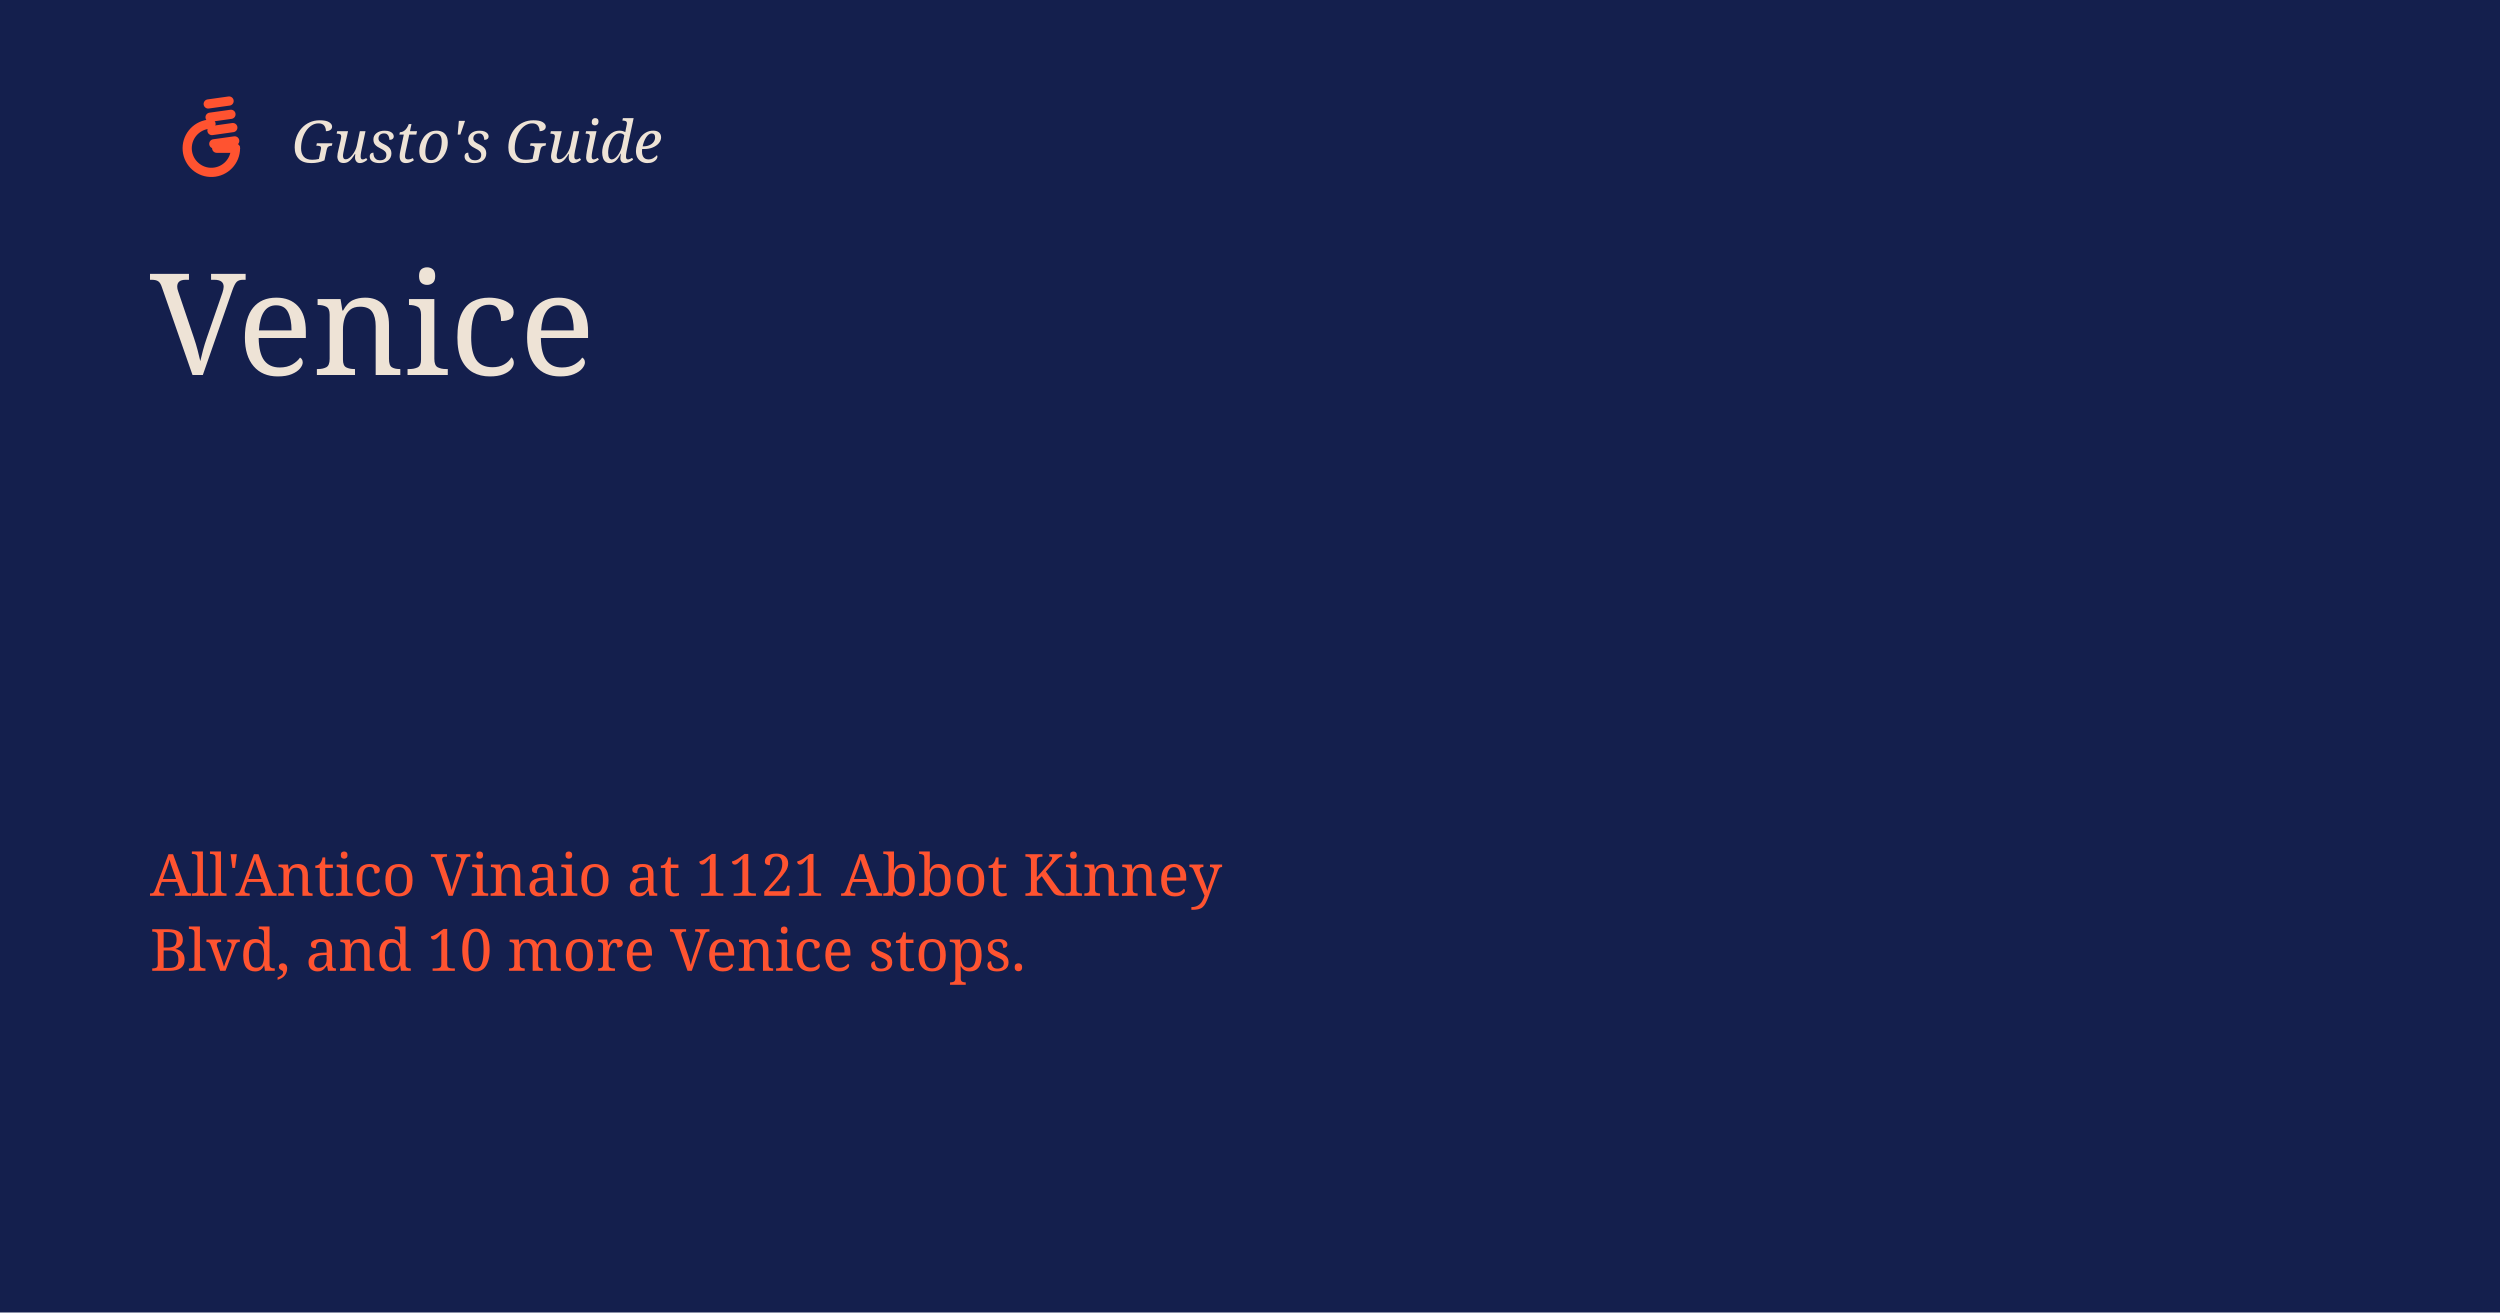
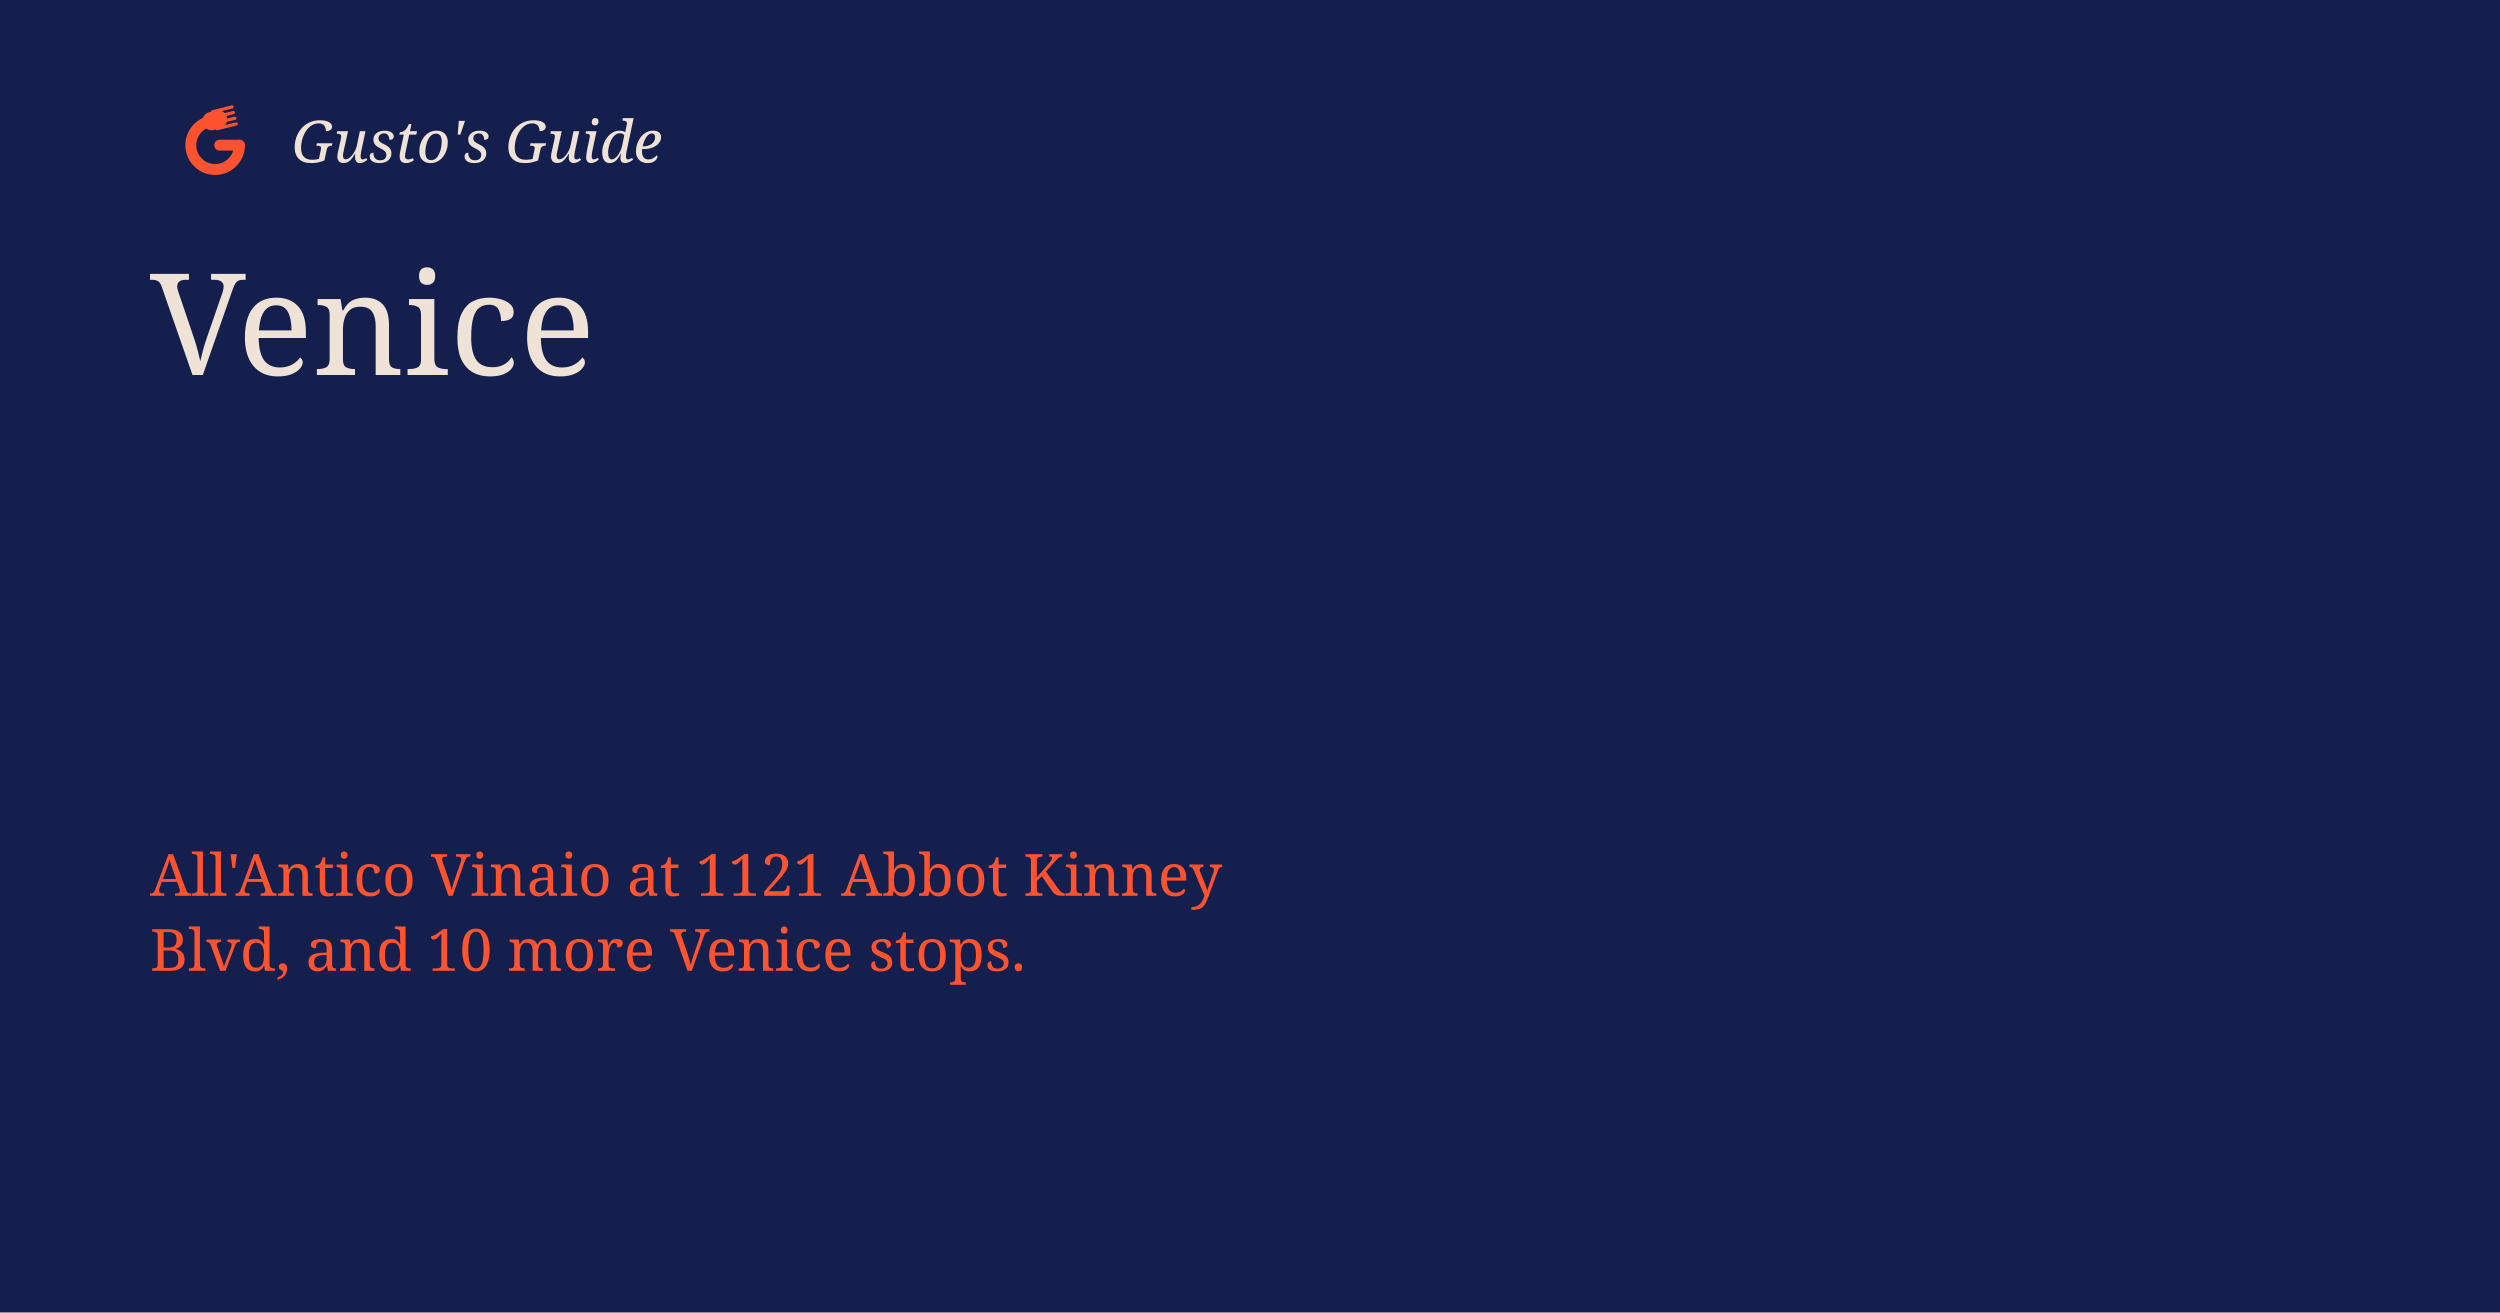
<svg xmlns="http://www.w3.org/2000/svg" width="1200" height="630" viewBox="0 0 1200 630">
  <rect width="1200" height="630" fill="#141F4D" />
  <g transform="translate(72 36) scale(0.92)">
-     <g transform="translate(9.6 -0.99)" fill="none" stroke="#FF5330" stroke-width="4.8" stroke-linecap="round" stroke-linejoin="round">
-       <path d="M 35 39.2 A 12.6 12.6 0 1 1 20.65 26.72 L 22.23 26.5" />
-       <path d="M 35 39.2 L 25.2 39.2" />
-       <path d="M 20.77 16.1 L 31.66 14.57 M 21.74 23.03 L 32.64 21.5 M 22.72 29.97 L 33.61 28.43 M 23.69 36.9 L 34.59 35.37" />
+     <g transform="translate(10.59 -0.99)">
+       <path d="M 36.1 37.6 A 12.7 12.7 0 1 1 21.19 25.09" fill="none" stroke="#FF5330" stroke-width="5.7" stroke-linecap="round" />
+       <path d="M 35.64 37.6 L 25.8 37.6" fill="none" stroke="#FF5330" stroke-width="5.7" stroke-linecap="round" />
+       <path d="M 21.19 25.09 L 22.46 24.78" fill="none" stroke="#FF5330" stroke-width="5.7" stroke-linecap="round" />
+       <path d="M 21.53 25.01 L 24.88 24.17" fill="none" stroke="#FF5330" stroke-width="9.6" stroke-linecap="round" />
+       <path d="M 22.13 20.15 L 32.22 17.63 M 22.86 23.11 L 32.95 20.59 M 23.6 26.06 L 33.69 23.55 M 24.34 29.02 L 34.43 26.51" fill="none" stroke="#FF5330" stroke-width="1.65" stroke-linecap="round" />
    </g>
  </g>
  <text x="140" y="78" fill="#EEE3D6" font-family="Georgia, serif" font-size="28" font-style="italic">Gusto's Guide</text>
  <text x="72" y="180" fill="#EEE3D6" font-family="Georgia, serif" font-size="68">Venice</text>
  <text x="72" y="430" fill="#FF5330" font-family="Georgia, serif" font-size="28">All'Antico Vinaio at 1121 Abbot Kinney</text>
  <text x="72" y="466" fill="#FF5330" font-family="Georgia, serif" font-size="28">Blvd, and 10 more Venice stops.</text>
</svg>
